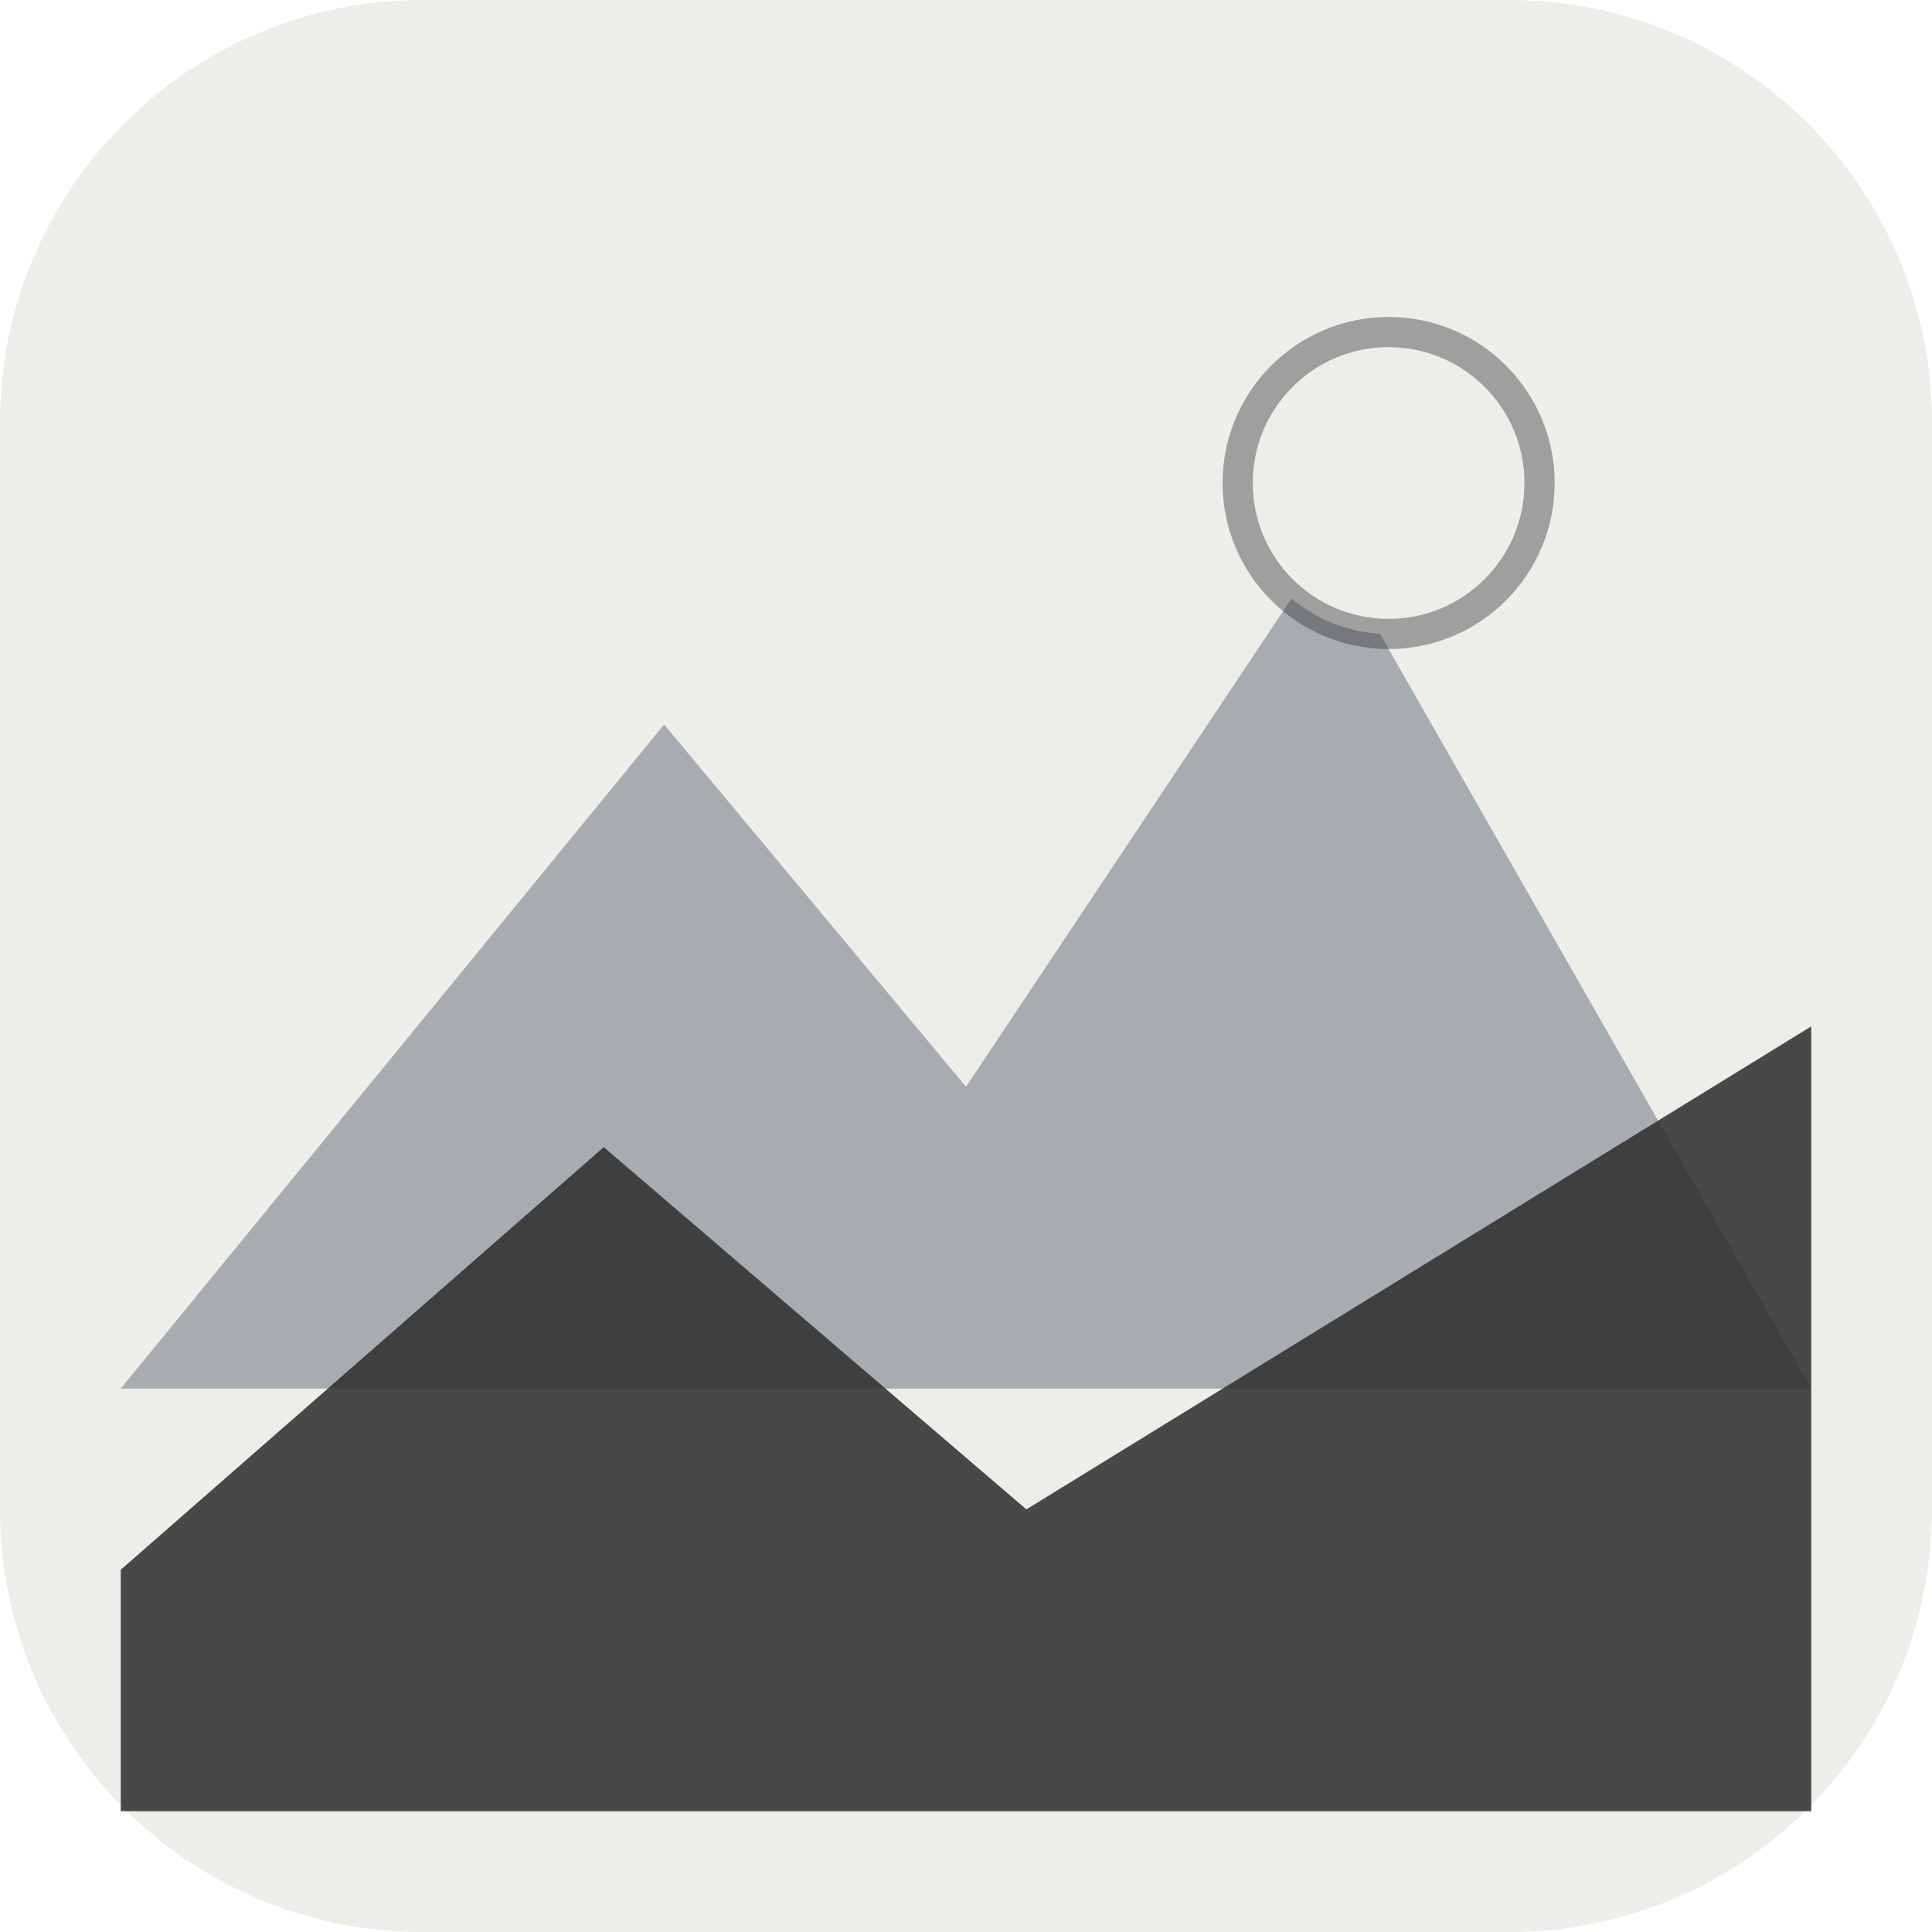
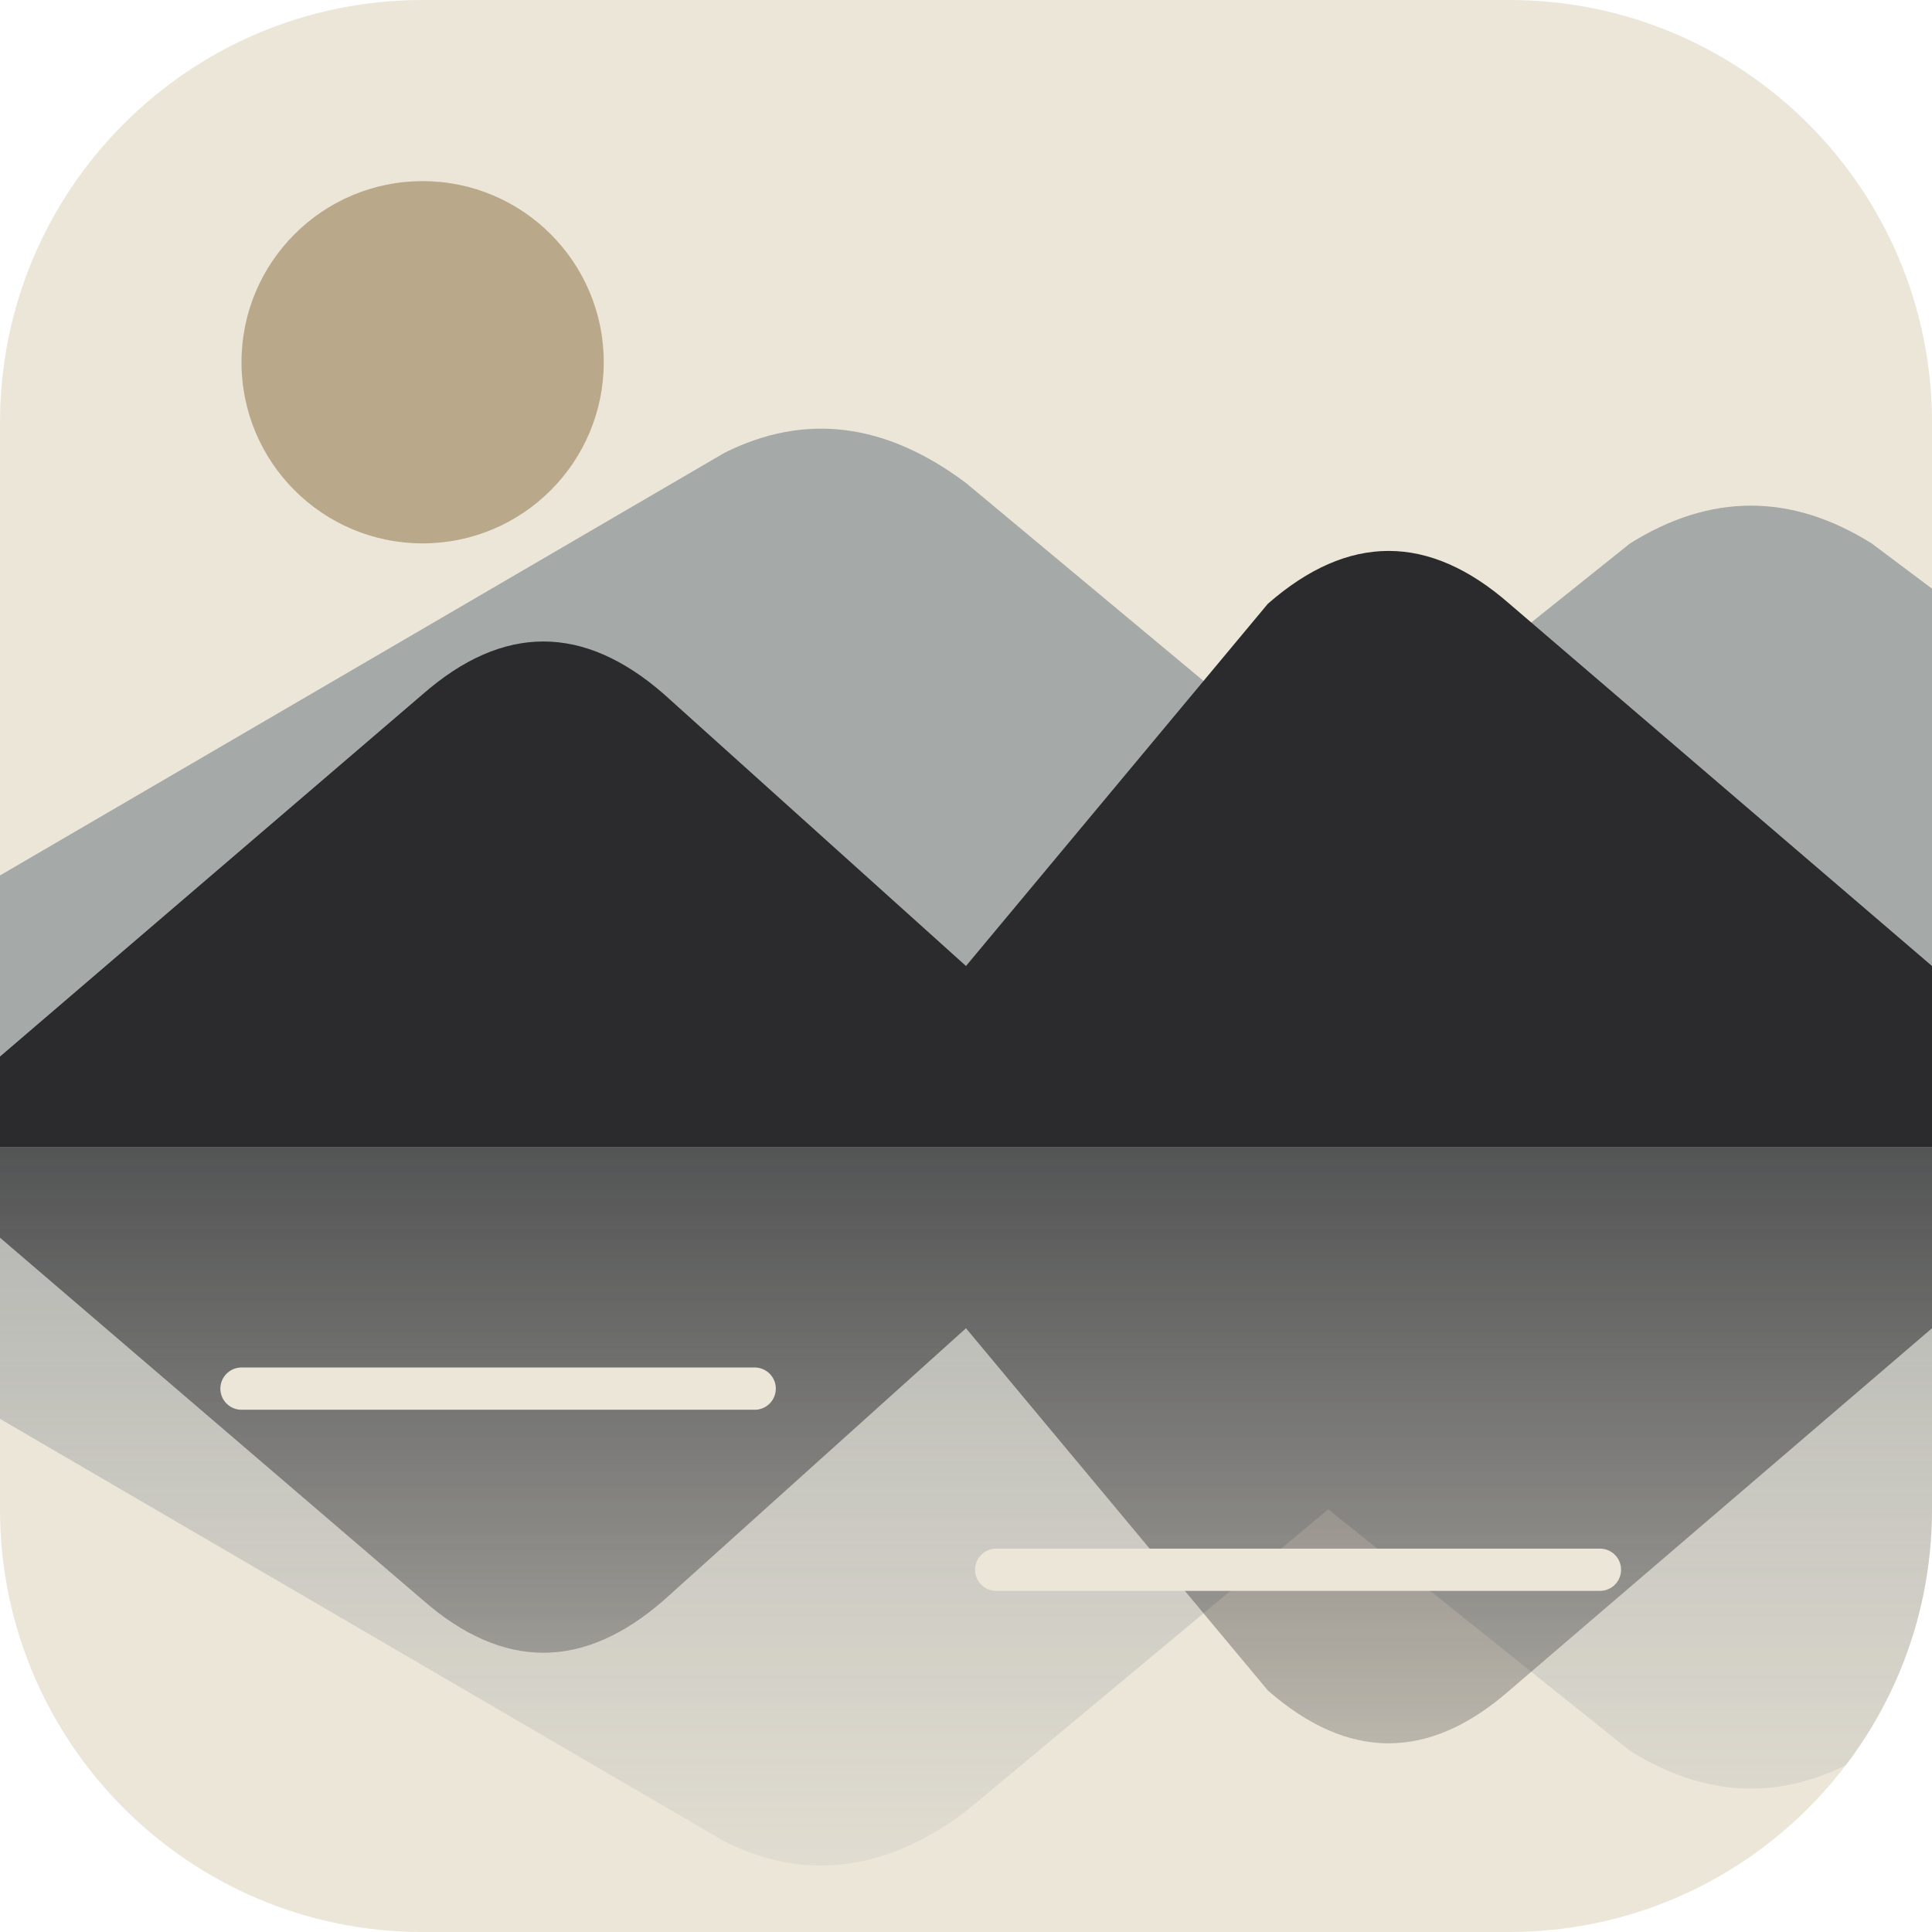
- <svg xmlns="http://www.w3.org/2000/svg" viewBox="0 0 64 64">
-   <rect width="64" height="64" rx="14" fill="#EFEDE8" />
-   <path d="M4 46 L22 24 L32 36 L44 18 L60 46 Z" fill="#6C7782" opacity=".55" />
-   <path d="M4 52 L20 38 L34 50 L60 34 L60 60 L4 60 Z" fill="#2B2B2D" opacity=".85" />
-   <circle cx="46" cy="16" r="5" fill="#EFEDE8" stroke="#2B2B2D" stroke-opacity=".4" />
+ <svg xmlns="http://www.w3.org/2000/svg" viewBox="0 0 64 64" width="64" height="64">
+   <defs>
+     <clipPath id="tile">
+       <rect width="64" height="64" rx="14" />
+     </clipPath>
+     <linearGradient id="bleed" x1="0" y1="38" x2="0" y2="64" gradientUnits="userSpaceOnUse">
+       <stop offset="0" stop-color="#2b2b2d" stop-opacity=".7" />
+       <stop offset="1" stop-color="#2b2b2d" stop-opacity=".12" />
+     </linearGradient>
+     <linearGradient id="bleedFar" x1="0" y1="38" x2="0" y2="64" gradientUnits="userSpaceOnUse">
+       <stop offset="0" stop-color="#6c7782" stop-opacity=".45" />
+       <stop offset="1" stop-color="#6c7782" stop-opacity=".05" />
+     </linearGradient>
+   </defs>
+   <g clip-path="url(#tile)">
+     <rect width="64" height="64" fill="#ece6d8" />
+     <circle cx="14" cy="12" r="6" fill="#b9a98a" />
+     <path d="M0 38 V29 L24 15 Q28 13 32 16 L44 26 L54 18 Q58 15.500 62 18 L64 19.500 V38 Z" fill="#6c7782" fill-opacity=".55" />
+     <path d="M0 38 V47 L24 61 Q28 63 32 60 L44 50 L54 58 Q58 60.500 62 58 L64 56.500 V38 Z" fill="url(#bleedFar)" />
+     <path d="M0 38 V35 L14 23 Q18 19.500 22 23 L32 32 L42 20 Q46 16.500 50 20 L64 32 V38 Z" fill="#2b2b2d" />
+     <path d="M0 38 V41 L14 53 Q18 56.500 22 53 L32 44 L42 56 Q46 59.500 50 56 L64 44 V38 Z" fill="url(#bleed)" />
+     <g stroke="#ece6d8" stroke-width="1.400" stroke-linecap="round">
+       <path d="M8 46 H25" />
+       <path d="M33 52 H53" />
+     </g>
+   </g>
</svg>
